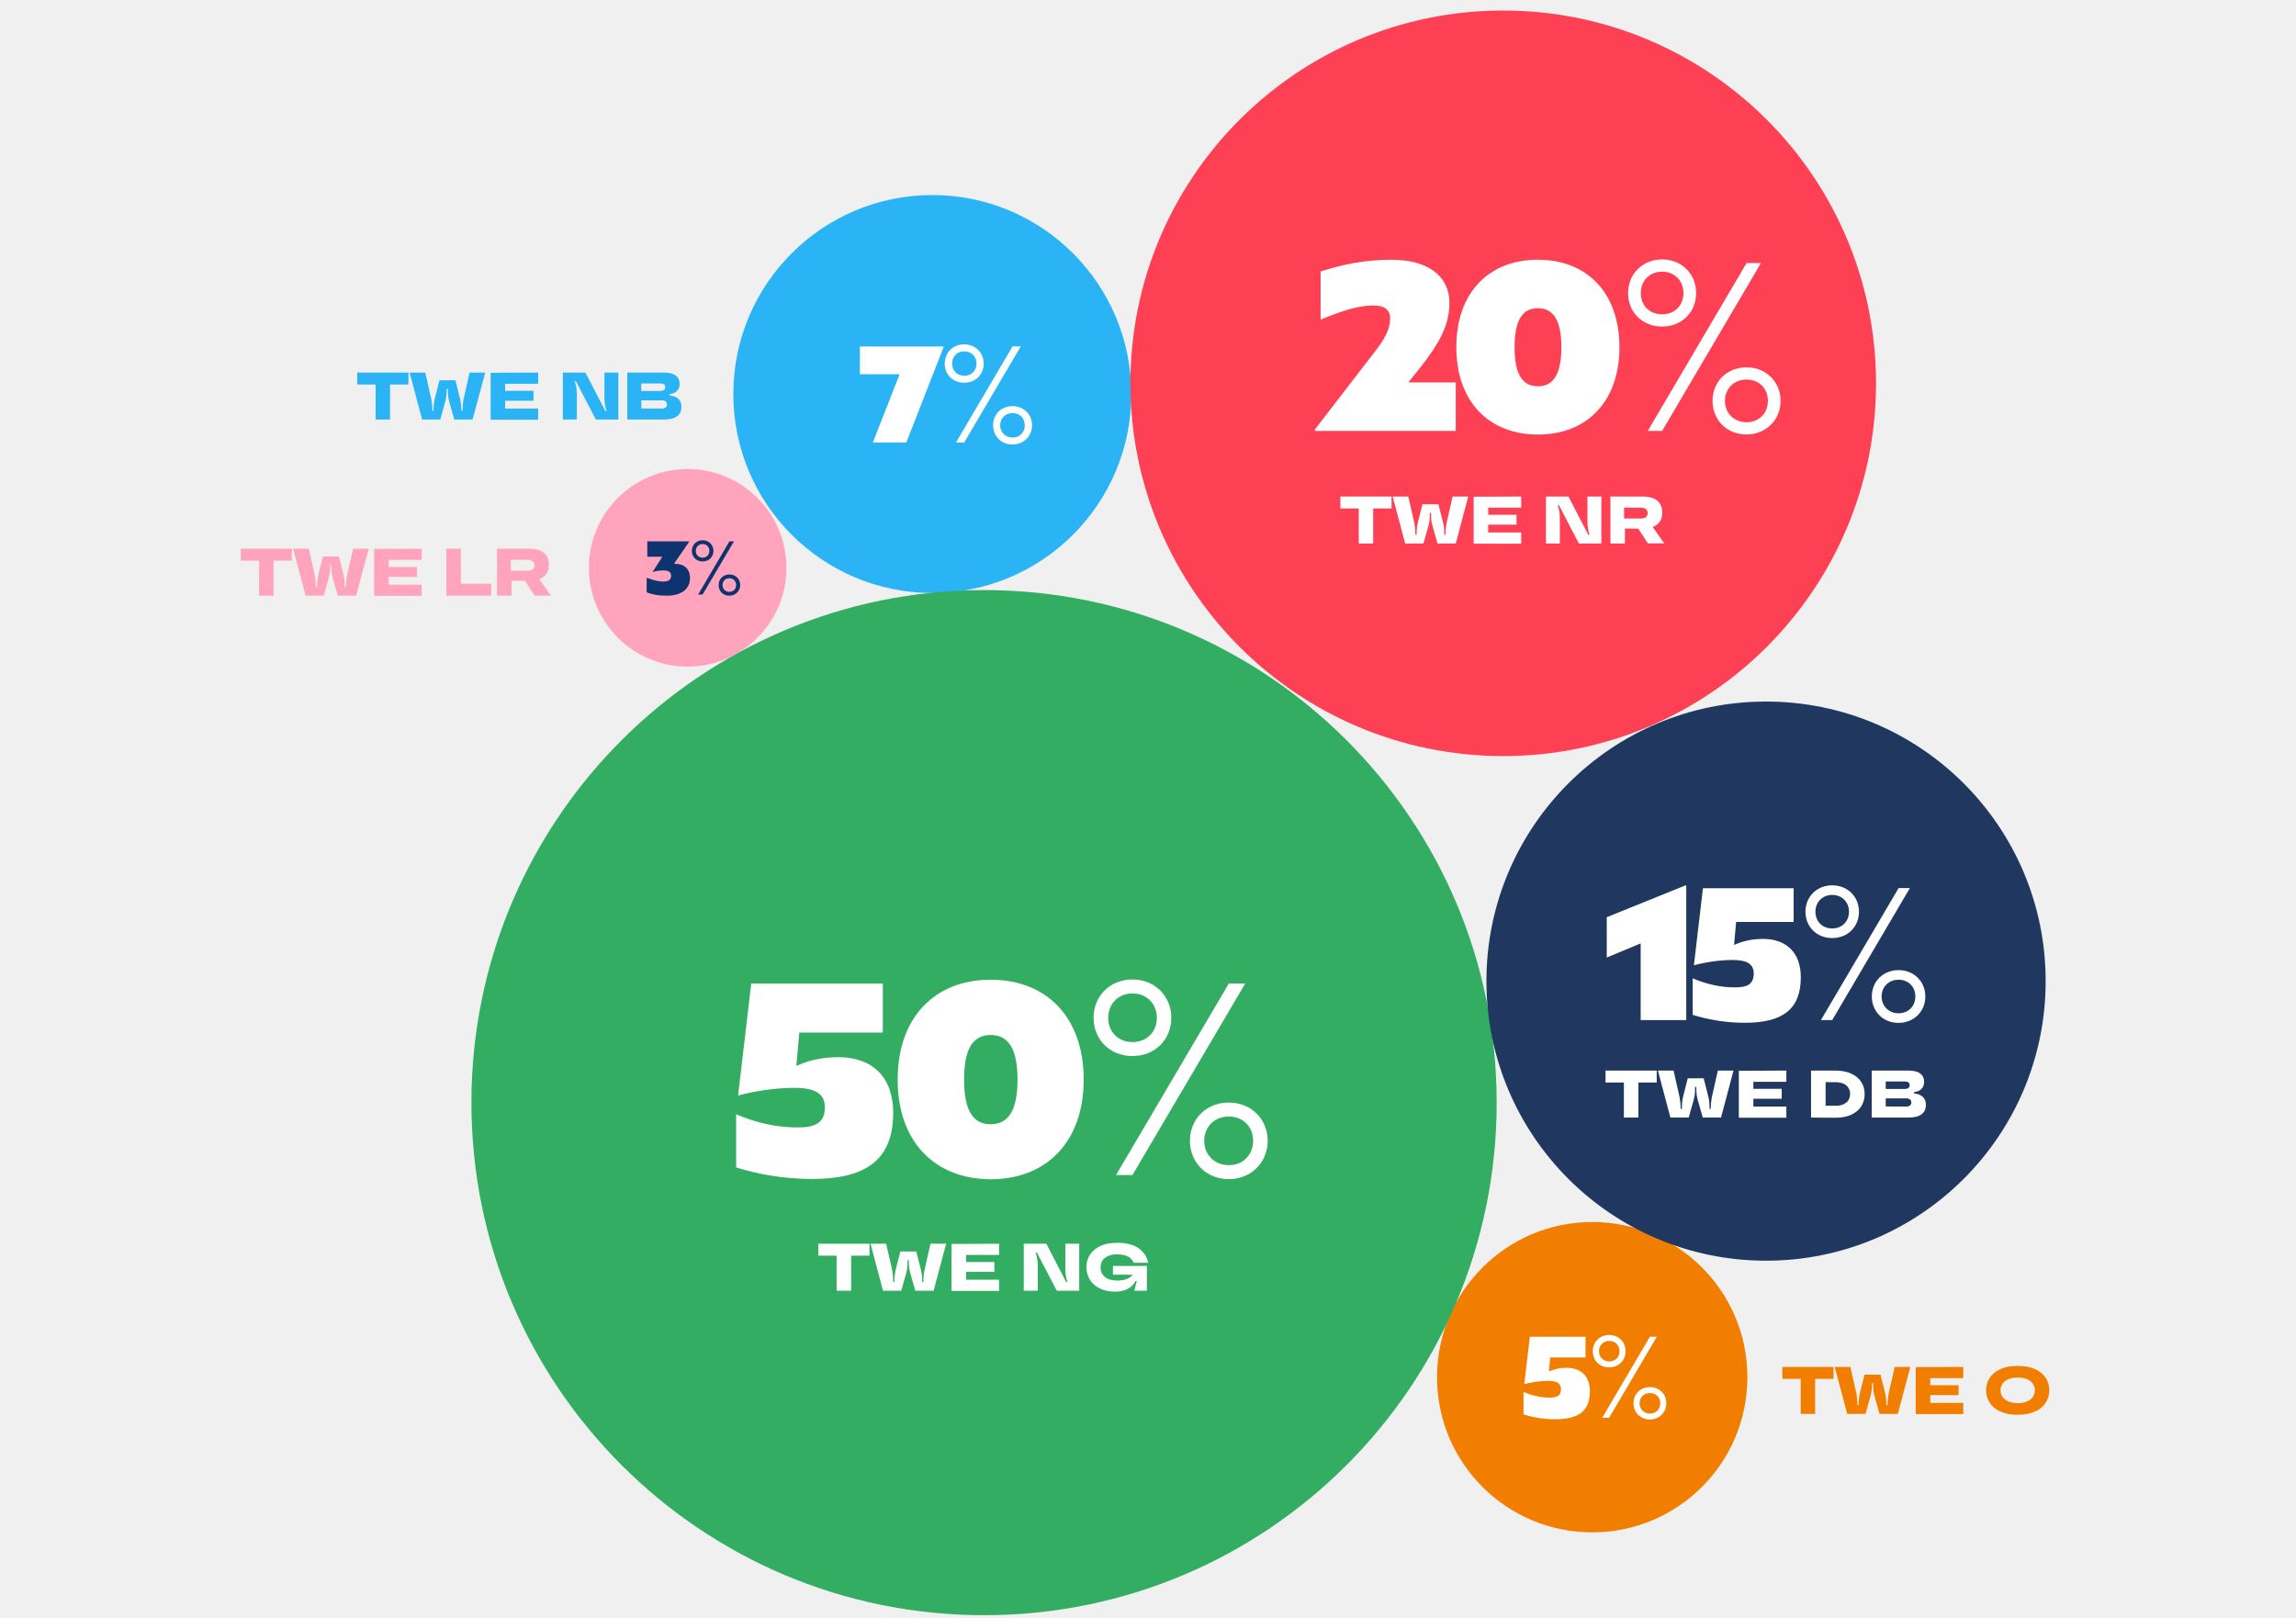
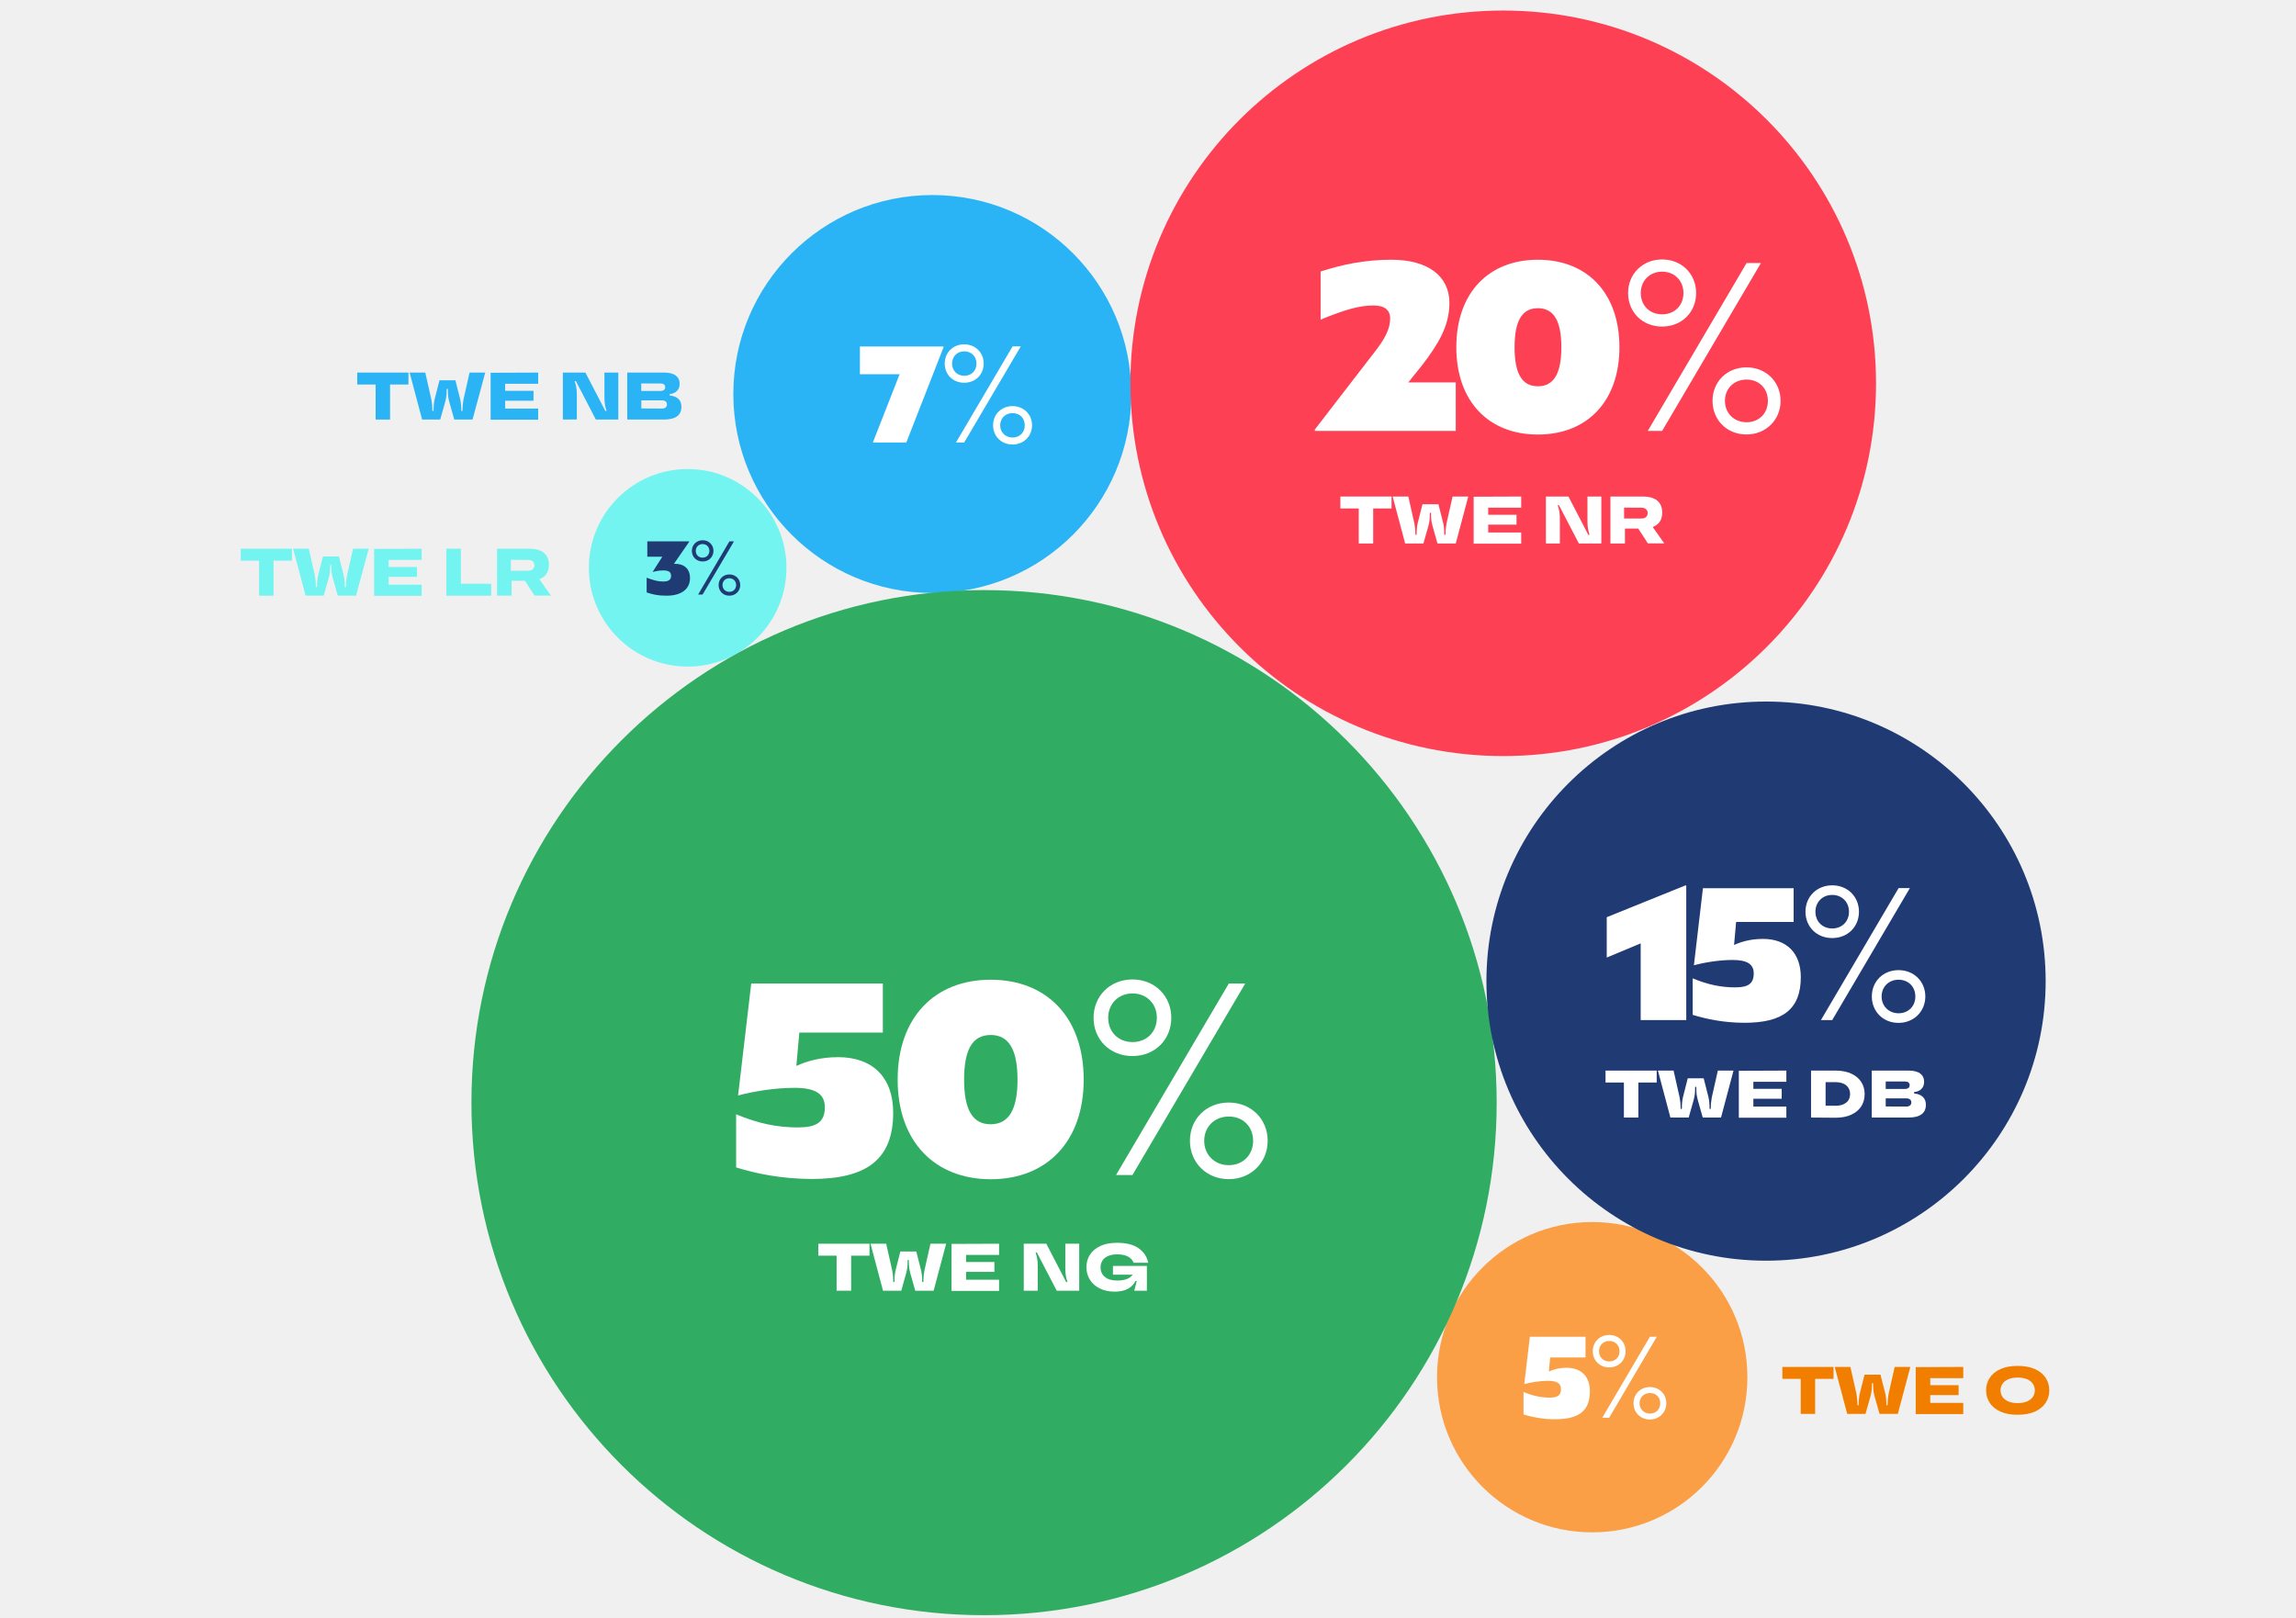
<svg xmlns="http://www.w3.org/2000/svg" version="1.1" id="Layer_1" x="0px" y="0px" viewBox="0 0 2463.4 1736" style="enable-background:new 0 0 2463.4 1736;" xml:space="preserve">
  <style type="text/css">
	.st0{fill:#2AB4F5;}
	.st1{fill:#FFFFFF;}
- 	.st2{fill:#FFA4BC;}
- 	.st3{fill:#0D346F;}
- 	.st4{fill:#F27E00;}
- 	.st5{fill:#FE4054;}
- 	.st6{fill:#32AD62;}
- 	.st7{fill:#203860;}
+ 	.st2{fill:#73F4F0;}
+ 	.st3{fill:#203A74;}
+ 	.st4{fill:#FA9F46;}
+ 	.st5{fill:#F27E00;}
+ 	.st6{fill:#FE4054;}
+ 	.st7{fill:#31AD63;}
</style>
  <g>
    <path class="st0" d="M1000.3,209.3L1000.3,209.3c117.9,0,213.5,95.6,213.5,213.5l0,0c0,117.9-95.6,213.5-213.5,213.5l0,0   c-117.9,0-213.5-95.6-213.5-213.5l0,0C786.8,304.9,882.4,209.3,1000.3,209.3z" />
    <g>
      <g>
        <path class="st1" d="M965.2,401.6h-42.6v-29.8h89.7v0.9l-39.9,102.1h-35.9L965.2,401.6z" />
-         <path class="st1" d="M1013.6,390.1c0-11.6,8.8-20.6,20.9-20.6c12.1,0,20.9,9,20.9,20.6c0,11.8-8.8,20.6-20.9,20.6     S1013.6,401.9,1013.6,390.1z M1047.7,390.1c0-7.5-5.4-13.1-13.1-13.1c-7.7,0-13.1,5.6-13.1,13.1c0,7.7,5.4,13.1,13.1,13.1     C1042.2,403.3,1047.7,397.8,1047.7,390.1z M1086.4,371.7h8.8l-60.7,103.1h-8.8L1086.4,371.7z M1065.5,456.4     c0-11.8,8.8-20.6,20.9-20.6c11.9,0,20.9,8.8,20.9,20.6c0,11.6-9,20.6-20.9,20.6C1074.3,477,1065.5,468.1,1065.5,456.4z      M1099.5,456.4c0-7.7-5.4-13.1-13.1-13.1c-7.7,0-13.3,5.4-13.3,13.1c0,7.5,5.6,13.1,13.3,13.1     C1094.1,469.5,1099.5,463.9,1099.5,456.4z" />
+         <path class="st1" d="M1013.6,390.1c0-11.6,8.8-20.6,20.9-20.6c12.1,0,20.9,9,20.9,20.6c0,11.8-8.8,20.6-20.9,20.6     S1013.6,401.9,1013.6,390.1z M1047.7,390.1c0-7.5-5.4-13.1-13.1-13.1s-13.1,5.6-13.1,13.1c0,7.7,5.4,13.1,13.1,13.1     C1042.2,403.3,1047.7,397.8,1047.7,390.1z M1086.4,371.7h8.8l-60.7,103.1h-8.8L1086.4,371.7z M1065.5,456.4     c0-11.8,8.8-20.6,20.9-20.6c11.9,0,20.9,8.8,20.9,20.6c0,11.6-9,20.6-20.9,20.6C1074.3,477,1065.5,468.1,1065.5,456.4z      M1099.5,456.4c0-7.7-5.4-13.1-13.1-13.1s-13.3,5.4-13.3,13.1c0,7.5,5.6,13.1,13.3,13.1C1094.1,469.5,1099.5,463.9,1099.5,456.4z     " />
      </g>
    </g>
  </g>
  <g>
    <path class="st2" d="M737.8,503.3L737.8,503.3c58.5,0,106,47.5,106,106l0,0c0,58.5-47.5,106-106,106l0,0c-58.5,0-106-47.5-106-106   l0,0C631.8,550.8,679.3,503.3,737.8,503.3z" />
    <g>
      <g>
-         <path class="st3" d="M693.8,635.7v-15.8c7.2,2.6,11.4,4.1,18,4.1c5.2,0,8.2-1.7,8.2-6.1c0-4.1-2.6-5.8-8.5-5.8     c-3.9,0-7.6,0.7-11.3,1.6l10.4-16.3h-16.1v-16.5h44.9v0.5l-16.4,23.7l1.2-0.1c9.5,0,16.1,5,16.1,15.3c0,12.6-10.3,18.9-25,18.9     C705.8,639.2,700.6,638,693.8,635.7z" />
-         <path class="st3" d="M742.3,591.1c0-6.4,4.9-11.4,11.6-11.4c6.7,0,11.6,5,11.6,11.4c0,6.5-4.9,11.4-11.6,11.4     C747.2,602.5,742.3,597.6,742.3,591.1z M761.1,591.1c0-4.2-3-7.3-7.3-7.3c-4.2,0-7.3,3.1-7.3,7.3c0,4.2,3,7.3,7.3,7.3     C758.1,598.4,761.1,595.3,761.1,591.1z M782.6,580.9h4.9L753.8,638H749L782.6,580.9z M771,627.8c0-6.5,4.9-11.4,11.6-11.4     c6.6,0,11.6,4.9,11.6,11.4c0,6.4-5,11.4-11.6,11.4C775.9,639.3,771,634.3,771,627.8z M789.8,627.8c0-4.2-3-7.3-7.3-7.3     c-4.2,0-7.3,3-7.3,7.3c0,4.2,3.1,7.3,7.3,7.3C786.8,635.1,789.8,632,789.8,627.8z" />
+         <path class="st3" d="M693.8,635.7v-15.8c7.2,2.6,11.4,4.1,18,4.1c5.2,0,8.2-1.7,8.2-6.1c0-4.1-2.6-5.8-8.5-5.8     c-3.9,0-7.6,0.7-11.3,1.6l10.4-16.3h-16.1v-16.5h44.9v0.5L723,605.1l1.2-0.1c9.5,0,16.1,5,16.1,15.3c0,12.6-10.3,18.9-25,18.9     C705.8,639.2,700.6,638,693.8,635.7z" />
+         <path class="st3" d="M742.3,591.1c0-6.4,4.9-11.4,11.6-11.4c6.7,0,11.6,5,11.6,11.4c0,6.5-4.9,11.4-11.6,11.4     S742.3,597.6,742.3,591.1z M761.1,591.1c0-4.2-3-7.3-7.3-7.3c-4.2,0-7.3,3.1-7.3,7.3s3,7.3,7.3,7.3     C758.1,598.4,761.1,595.3,761.1,591.1z M782.6,580.9h4.9L753.8,638H749L782.6,580.9z M771,627.8c0-6.5,4.9-11.4,11.6-11.4     c6.6,0,11.6,4.9,11.6,11.4c0,6.4-5,11.4-11.6,11.4C775.9,639.3,771,634.3,771,627.8z M789.8,627.8c0-4.2-3-7.3-7.3-7.3     c-4.2,0-7.3,3-7.3,7.3c0,4.2,3.1,7.3,7.3,7.3C786.8,635.1,789.8,632,789.8,627.8z" />
      </g>
    </g>
  </g>
  <g>
    <path class="st4" d="M1708.3,1311.3L1708.3,1311.3c92,0,166.5,74.5,166.5,166.5l0,0c0,92-74.5,166.5-166.5,166.5l0,0   c-92,0-166.5-74.5-166.5-166.5l0,0C1541.8,1385.9,1616.4,1311.3,1708.3,1311.3z" />
    <g>
      <g>
        <path class="st1" d="M1634.6,1517.8v-24.1c10.1,4.2,18.9,6,27.9,6c8.3,0,12.2-2.2,12.3-8.9c0.1-6.3-4.3-9.1-13.8-9.1     c-8.4,0-18.1,1.5-25.6,3.5l6-50.8h59.7v22.2h-37.9l-1.4,15.1c4.6-2.1,10.9-4,19-4c15.6,0,25,9.2,25,25.2c0,21.2-12,30-37,30     C1655,1523,1643.5,1520.5,1634.6,1517.8z" />
        <path class="st1" d="M1708.9,1449.9c0-9.8,7.4-17.4,17.6-17.4s17.6,7.6,17.6,17.4c0,9.9-7.4,17.4-17.6,17.4     S1708.9,1459.8,1708.9,1449.9z M1737.6,1449.9c0-6.3-4.6-11-11-11s-11,4.7-11,11c0,6.5,4.6,11,11,11S1737.6,1456.4,1737.6,1449.9     z M1770.2,1434.4h7.4l-51.1,86.9h-7.4L1770.2,1434.4z M1752.6,1505.8c0-9.9,7.4-17.4,17.6-17.4c10.1,0,17.6,7.4,17.6,17.4     c0,9.8-7.6,17.4-17.6,17.4C1760,1523.2,1752.6,1515.6,1752.6,1505.8z M1781.3,1505.8c0-6.5-4.6-11-11-11s-11.2,4.6-11.2,11     c0,6.3,4.7,11,11.2,11S1781.3,1512.1,1781.3,1505.8z" />
      </g>
    </g>
  </g>
  <g>
-     <path class="st2" d="M293.6,639.2h-15.6v-37.6h-19.7v-12.8h54.9v12.8h-19.7V639.2z" />
+     <path class="st2" d="M293.6,639.2H278v-37.6h-19.7v-12.8h54.9v12.8h-19.7v37.6H293.6z" />
    <path class="st2" d="M327.9,639.2l-13.4-50.4h16.8l6.5,28.8c0.7,3.8,1.1,7.7,1.1,11.6v0.7h1.3v-0.7c0-4.5,0.4-8.4,1.1-11.6   l5.2-20.5h17.1l5.2,20.5c0.7,3.2,1.1,7.1,1.1,11.6v0.7h1.3v-0.7c0-3.9,0.4-7.8,1.1-11.6l6.5-28.8h16.8L382,639.2h-19.6l-5.3-18.7   c-0.7-2.6-1.1-4.8-1.3-6.4c-0.2-1.6-0.3-4.1-0.3-7.5v-0.3h-1.3v0.3c0,3.4-0.1,5.8-0.3,7.5c-0.2,1.6-0.6,3.7-1.3,6.4l-5.3,18.7   H327.9z" />
-     <path class="st2" d="M452.4,588.8v12H417v7.6h30.4v10.6H417v8.4h35.4v12h-51v-50.4L452.4,588.8L452.4,588.8z" />
+     <path class="st2" d="M452.4,588.8v12H417v7.6h30.4V619H417v8.4h35.4v12h-51V589L452.4,588.8L452.4,588.8z" />
    <path class="st2" d="M527,639.2h-48.1v-50.4h15.6v37.6H527V639.2z" />
-     <path class="st2" d="M573.6,639.2l-10.4-16h-14.3v16h-15.6v-50.4h34.5c7.1,0,12.4,1.5,15.9,4.5c3.5,3,5.2,7.2,5.2,12.7   c0,3.8-0.8,7-2.5,9.6c-1.7,2.6-4.2,4.6-7.7,5.9l12.4,17.6H573.6z M548.1,600.7v11.7h18.2c2.4,0,4.1-0.5,5.3-1.6   c1.2-1.1,1.8-2.5,1.8-4.2c0-1.8-0.6-3.2-1.8-4.2c-1.2-1.1-3-1.6-5.3-1.6L548.1,600.7L548.1,600.7z" />
+     <path class="st2" d="M573.6,639.2l-10.4-16h-14.3v16h-15.6v-50.4h34.5c7.1,0,12.4,1.5,15.9,4.5s5.2,7.2,5.2,12.7   c0,3.8-0.8,7-2.5,9.6s-4.2,4.6-7.7,5.9l12.4,17.6h-17.5V639.2z M548.1,600.7v11.7h18.2c2.4,0,4.1-0.5,5.3-1.6s1.8-2.5,1.8-4.2   c0-1.8-0.6-3.2-1.8-4.2c-1.2-1.1-3-1.6-5.3-1.6L548.1,600.7L548.1,600.7z" />
  </g>
  <g>
-     <path class="st0" d="M418.6,450.2h-15.6v-37.6h-19.7v-12.8h54.9v12.8h-19.7V450.2z" />
+     <path class="st0" d="M418.6,450.2H403v-37.6h-19.7v-12.8h54.9v12.8h-19.7v37.6H418.6z" />
    <path class="st0" d="M452.9,450.2l-13.4-50.4h16.8l6.5,28.8c0.7,3.8,1.1,7.7,1.1,11.6v0.7h1.3v-0.7c0-4.5,0.4-8.4,1.1-11.6   l5.2-20.5h17.1l5.2,20.5c0.7,3.2,1.1,7.1,1.1,11.6v0.7h1.3v-0.7c0-3.9,0.4-7.8,1.1-11.6l6.5-28.8h16.8L507,450.2h-19.6l-5.3-18.7   c-0.7-2.6-1.1-4.8-1.3-6.4c-0.2-1.6-0.3-4.1-0.3-7.5v-0.3h-1.3v0.3c0,3.4-0.1,5.8-0.3,7.5c-0.2,1.6-0.6,3.7-1.3,6.4l-5.3,18.7   H452.9z" />
-     <path class="st0" d="M577.4,399.8v12H542v7.6h30.4v10.6H542v8.4h35.4v12h-51v-50.4L577.4,399.8L577.4,399.8L577.4,399.8z" />
-     <path class="st0" d="M603.9,450.2v-50.4h24.2l21.3,41.1h1.4c-0.7-2.1-1.3-4.3-1.7-6.5c-0.4-2.2-0.6-4.9-0.6-8.1v-26.5h14.9v50.4   h-24.1L617.9,409h-1.3c0.7,2.2,1.3,4.4,1.7,6.6c0.4,2.2,0.6,4.9,0.6,8v26.5L603.9,450.2L603.9,450.2L603.9,450.2z" />
-     <path class="st0" d="M718.5,424.4c4.1,0.3,7.2,1.6,9.4,3.7c2.2,2.1,3.2,4.9,3.2,8.4c0,9.1-6.3,13.7-18.9,13.7h-39.2v-50.4h39.5   c5.6,0,9.8,1.1,12.6,3.2c2.8,2.2,4.1,5.1,4.1,8.8c0,3.1-0.9,5.7-2.8,7.6c-1.9,2-4.5,3.1-8,3.5L718.5,424.4L718.5,424.4z M688,411.5   v8h20.6c1.7,0,3-0.4,3.8-1.1c0.9-0.7,1.3-1.7,1.3-3c0-1.2-0.4-2.2-1.3-2.9c-0.9-0.7-2.1-1-3.8-1L688,411.5L688,411.5z M710.1,438.4   c1.8,0,3.2-0.4,4.1-1.2c0.9-0.8,1.4-1.8,1.4-3.2c0-1.4-0.5-2.5-1.4-3.2c-0.9-0.8-2.3-1.2-4.1-1.2h-22v8.7L710.1,438.4L710.1,438.4z   " />
+     <path class="st0" d="M577.4,399.8v12H542v7.6h30.4V430H542v8.4h35.4v12h-51V400L577.4,399.8L577.4,399.8L577.4,399.8z" />
+     <path class="st0" d="M603.9,450.2v-50.4h24.2l21.3,41.1h1.4c-0.7-2.1-1.3-4.3-1.7-6.5s-0.6-4.9-0.6-8.1v-26.5h14.9v50.4h-24.1   L617.9,409h-1.3c0.7,2.2,1.3,4.4,1.7,6.6s0.6,4.9,0.6,8v26.5L603.9,450.2L603.9,450.2L603.9,450.2z" />
+     <path class="st0" d="M718.5,424.4c4.1,0.3,7.2,1.6,9.4,3.7s3.2,4.9,3.2,8.4c0,9.1-6.3,13.7-18.9,13.7H673v-50.4h39.5   c5.6,0,9.8,1.1,12.6,3.2c2.8,2.2,4.1,5.1,4.1,8.8c0,3.1-0.9,5.7-2.8,7.6c-1.9,2-4.5,3.1-8,3.5L718.5,424.4L718.5,424.4z M688,411.5   v8h20.6c1.7,0,3-0.4,3.8-1.1c0.9-0.7,1.3-1.7,1.3-3c0-1.2-0.4-2.2-1.3-2.9c-0.9-0.7-2.1-1-3.8-1H688L688,411.5z M710.1,438.4   c1.8,0,3.2-0.4,4.1-1.2c0.9-0.8,1.4-1.8,1.4-3.2c0-1.4-0.5-2.5-1.4-3.2c-0.9-0.8-2.3-1.2-4.1-1.2h-22v8.7L710.1,438.4L710.1,438.4z   " />
  </g>
  <g>
-     <path class="st4" d="M1947.6,1517.2h-15.6v-37.6h-19.7v-12.8h54.9v12.8h-19.7V1517.2z" />
-     <path class="st4" d="M1981.9,1517.2l-13.4-50.4h16.8l6.5,28.8c0.7,3.8,1.1,7.7,1.1,11.6v0.7h1.3v-0.7c0-4.5,0.4-8.4,1.1-11.6   l5.2-20.5h17.1l5.2,20.5c0.7,3.2,1.1,7.1,1.1,11.6v0.7h1.3v-0.7c0-3.9,0.4-7.8,1.1-11.6l6.5-28.8h16.8l-13.4,50.4h-19.6l-5.3-18.7   c-0.7-2.6-1.1-4.8-1.3-6.4c-0.2-1.6-0.3-4.1-0.3-7.5v-0.3h-1.3v0.3c0,3.4-0.1,5.8-0.3,7.5c-0.2,1.6-0.6,3.7-1.3,6.4l-5.3,18.7   H1981.9z" />
-     <path class="st4" d="M2106.4,1466.8v12H2071v7.6h30.4v10.6H2071v8.4h35.4v12h-51v-50.4L2106.4,1466.8L2106.4,1466.8z" />
-     <path class="st4" d="M2146.3,1514.7c-5.1-2.3-8.9-5.4-11.5-9.4c-2.6-4-3.9-8.4-3.9-13.4c0-5,1.3-9.5,3.9-13.4   c2.6-4,6.4-7.1,11.5-9.4c5.1-2.3,11.3-3.4,18.5-3.4c7.2,0,13.4,1.1,18.5,3.4c5.1,2.3,8.9,5.4,11.5,9.4c2.6,4,3.9,8.4,3.9,13.4   c0,5-1.3,9.5-3.9,13.4c-2.6,4-6.4,7.1-11.5,9.4c-5.1,2.3-11.3,3.4-18.5,3.4C2157.5,1518.2,2151.4,1517,2146.3,1514.7z    M2174.9,1503.8c2.7-1.2,4.8-2.8,6.2-4.9c1.4-2.1,2.1-4.4,2.1-7s-0.7-4.9-2.1-7c-1.4-2.1-3.4-3.7-6.2-4.9s-6.1-1.8-10.1-1.8   c-4,0-7.3,0.6-10.1,1.8c-2.7,1.2-4.8,2.8-6.2,4.9c-1.4,2.1-2.1,4.4-2.1,7s0.7,4.9,2.1,7c1.4,2.1,3.4,3.7,6.2,4.9   c2.7,1.2,6.1,1.8,10.1,1.8C2168.8,1505.6,2172.1,1505,2174.9,1503.8z" />
+     <path class="st5" d="M1947.6,1517.2H1932v-37.6h-19.7v-12.8h54.9v12.8h-19.7v37.6H1947.6z" />
+     <path class="st5" d="M1981.9,1517.2l-13.4-50.4h16.8l6.5,28.8c0.7,3.8,1.1,7.7,1.1,11.6v0.7h1.3v-0.7c0-4.5,0.4-8.4,1.1-11.6   l5.2-20.5h17.1l5.2,20.5c0.7,3.2,1.1,7.1,1.1,11.6v0.7h1.3v-0.7c0-3.9,0.4-7.8,1.1-11.6l6.5-28.8h16.8l-13.4,50.4h-19.6l-5.3-18.7   c-0.7-2.6-1.1-4.8-1.3-6.4c-0.2-1.6-0.3-4.1-0.3-7.5v-0.3h-1.3v0.3c0,3.4-0.1,5.8-0.3,7.5c-0.2,1.6-0.6,3.7-1.3,6.4l-5.3,18.7   H1981.9z" />
+     <path class="st5" d="M2106.4,1466.8v12H2071v7.6h30.4v10.6H2071v8.4h35.4v12h-51V1467L2106.4,1466.8L2106.4,1466.8z" />
+     <path class="st5" d="M2146.3,1514.7c-5.1-2.3-8.9-5.4-11.5-9.4s-3.9-8.4-3.9-13.4s1.3-9.5,3.9-13.4c2.6-4,6.4-7.1,11.5-9.4   s11.3-3.4,18.5-3.4s13.4,1.1,18.5,3.4s8.9,5.4,11.5,9.4s3.9,8.4,3.9,13.4s-1.3,9.5-3.9,13.4c-2.6,4-6.4,7.1-11.5,9.4   s-11.3,3.4-18.5,3.4C2157.5,1518.2,2151.4,1517,2146.3,1514.7z M2174.9,1503.8c2.7-1.2,4.8-2.8,6.2-4.9s2.1-4.4,2.1-7   s-0.7-4.9-2.1-7c-1.4-2.1-3.4-3.7-6.2-4.9s-6.1-1.8-10.1-1.8s-7.3,0.6-10.1,1.8c-2.7,1.2-4.8,2.8-6.2,4.9s-2.1,4.4-2.1,7   s0.7,4.9,2.1,7c1.4,2.1,3.4,3.7,6.2,4.9c2.7,1.2,6.1,1.8,10.1,1.8C2168.8,1505.6,2172.1,1505,2174.9,1503.8z" />
  </g>
  <g>
-     <path class="st5" d="M1612.8,11.3L1612.8,11.3c220.9,0,400,179.1,400,400v0c0,220.9-179.1,400-400,400h0   c-220.9,0-400-179.1-400-400v0C1212.8,190.4,1391.9,11.3,1612.8,11.3z" />
+     <path class="st6" d="M1612.8,11.3L1612.8,11.3c220.9,0,400,179.1,400,400l0,0c0,220.9-179.1,400-400,400l0,0   c-220.9,0-400-179.1-400-400l0,0C1212.8,190.4,1391.9,11.3,1612.8,11.3z" />
    <g>
      <path class="st1" d="M1410.7,460.9l63.3-82.1c12.1-15.2,17.5-26,17.5-37.1c0-9-5.9-13.9-18-13.9c-14.2,0-29.9,4.1-56.6,15.2v-51.7    c22.6-7.2,46.8-12.6,75.9-12.6c39.6,0,62.3,17.8,62.3,46.3c0,25.2-12.4,44.8-29.3,66.9l-14.9,18.5h51v52h-151.1L1410.7,460.9    L1410.7,460.9z" />
-       <path class="st1" d="M1562.5,372.6c0-58.7,35-93.9,87.5-93.9c52.5,0,87.5,35.3,87.5,93.9c0,58.4-35,93.7-87.5,93.7    C1597.5,466.3,1562.5,431,1562.5,372.6z M1675.2,372.6c0-27.5-7.7-41.9-25.2-41.9c-17.5,0-25,14.4-25,41.9    c0,27.5,7.5,41.9,25,41.9C1667.5,414.5,1675.2,400.1,1675.2,372.6z" />
-       <path class="st1" d="M1746.8,314.4c0-20.3,15.4-36,36.5-36c21.1,0,36.5,15.7,36.5,36c0,20.6-15.4,36-36.5,36    C1762.2,350.5,1746.8,335,1746.8,314.4z M1806.2,314.4c0-13.1-9.5-22.9-22.9-22.9c-13.4,0-22.9,9.8-22.9,22.9    c0,13.4,9.5,22.9,22.9,22.9C1796.7,337.3,1806.2,327.8,1806.2,314.4z M1873.9,282.3h15.4l-106,180.1h-15.4L1873.9,282.3z     M1837.4,430.2c0-20.6,15.4-36,36.5-36c20.8,0,36.5,15.4,36.5,36c0,20.3-15.7,36-36.5,36C1852.8,466.3,1837.4,450.6,1837.4,430.2z     M1896.8,430.2c0-13.4-9.5-22.9-22.9-22.9c-13.4,0-23.2,9.5-23.2,22.9c0,13.1,9.8,22.9,23.2,22.9    C1887.3,453.1,1896.8,443.4,1896.8,430.2z" />
+       <path class="st1" d="M1562.5,372.6c0-58.7,35-93.9,87.5-93.9s87.5,35.3,87.5,93.9c0,58.4-35,93.7-87.5,93.7    S1562.5,431,1562.5,372.6z M1675.2,372.6c0-27.5-7.7-41.9-25.2-41.9s-25,14.4-25,41.9s7.5,41.9,25,41.9S1675.2,400.1,1675.2,372.6    z" />
+       <path class="st1" d="M1746.8,314.4c0-20.3,15.4-36,36.5-36s36.5,15.7,36.5,36c0,20.6-15.4,36-36.5,36    C1762.2,350.5,1746.8,335,1746.8,314.4z M1806.2,314.4c0-13.1-9.5-22.9-22.9-22.9s-22.9,9.8-22.9,22.9c0,13.4,9.5,22.9,22.9,22.9    S1806.2,327.8,1806.2,314.4z M1873.9,282.3h15.4l-106,180.1h-15.4L1873.9,282.3z M1837.4,430.2c0-20.6,15.4-36,36.5-36    c20.8,0,36.5,15.4,36.5,36c0,20.3-15.7,36-36.5,36C1852.8,466.3,1837.4,450.6,1837.4,430.2z M1896.8,430.2    c0-13.4-9.5-22.9-22.9-22.9s-23.2,9.5-23.2,22.9c0,13.1,9.8,22.9,23.2,22.9C1887.3,453.1,1896.8,443.4,1896.8,430.2z" />
    </g>
    <g>
-       <path class="st1" d="M1473.4,583.2h-15.6v-37.6h-19.7v-12.8h54.9v12.8h-19.7V583.2z" />
+       <path class="st1" d="M1473.4,583.2h-15.6v-37.6h-19.7v-12.8h54.9v12.8h-19.7v37.6H1473.4z" />
      <path class="st1" d="M1507.6,583.2l-13.4-50.4h16.8l6.5,28.8c0.7,3.8,1.1,7.7,1.1,11.6v0.7h1.3v-0.7c0-4.5,0.4-8.4,1.1-11.6    l5.2-20.5h17.1l5.2,20.5c0.7,3.2,1.1,7.1,1.1,11.6v0.7h1.3v-0.7c0-3.9,0.4-7.8,1.1-11.6l6.5-28.8h16.8l-13.4,50.4h-19.6l-5.3-18.7    c-0.7-2.6-1.1-4.8-1.3-6.4c-0.2-1.6-0.3-4.1-0.3-7.5v-0.3h-1.3v0.3c0,3.4-0.1,5.8-0.3,7.5c-0.2,1.6-0.6,3.7-1.3,6.4l-5.3,18.7    H1507.6z" />
-       <path class="st1" d="M1632.1,532.8v12h-35.4v7.6h30.4v10.6h-30.4v8.4h35.4v12h-51v-50.4L1632.1,532.8L1632.1,532.8z" />
-       <path class="st1" d="M1658.6,583.2v-50.4h24.2l21.3,41.1h1.4c-0.7-2.1-1.3-4.3-1.7-6.5c-0.4-2.2-0.6-4.9-0.6-8.1v-26.5h14.9v50.4    H1694l-21.4-41.1h-1.3c0.7,2.2,1.3,4.4,1.7,6.6c0.4,2.2,0.6,4.9,0.6,8v26.5L1658.6,583.2L1658.6,583.2z" />
-       <path class="st1" d="M1768.1,583.2l-10.4-16h-14.3v16h-15.6v-50.4h34.5c7.1,0,12.4,1.5,15.9,4.5c3.5,3,5.2,7.2,5.2,12.7    c0,3.8-0.8,7-2.5,9.6c-1.7,2.6-4.2,4.6-7.7,5.9l12.4,17.6H1768.1z M1742.5,544.7v11.7h18.2c2.4,0,4.1-0.5,5.3-1.6    c1.2-1.1,1.8-2.5,1.8-4.2c0-1.8-0.6-3.2-1.8-4.2c-1.2-1.1-3-1.6-5.3-1.6L1742.5,544.7L1742.5,544.7z" />
+       <path class="st1" d="M1632.1,532.8v12h-35.4v7.6h30.4V563h-30.4v8.4h35.4v12h-51V533L1632.1,532.8L1632.1,532.8z" />
+       <path class="st1" d="M1658.6,583.2v-50.4h24.2l21.3,41.1h1.4c-0.7-2.1-1.3-4.3-1.7-6.5c-0.4-2.2-0.6-4.9-0.6-8.1v-26.5h14.9v50.4    H1694l-21.4-41.1h-1.3c0.7,2.2,1.3,4.4,1.7,6.6c0.4,2.2,0.6,4.9,0.6,8v26.5H1658.6L1658.6,583.2z" />
+       <path class="st1" d="M1768.1,583.2l-10.4-16h-14.3v16h-15.6v-50.4h34.5c7.1,0,12.4,1.5,15.9,4.5s5.2,7.2,5.2,12.7    c0,3.8-0.8,7-2.5,9.6s-4.2,4.6-7.7,5.9l12.4,17.6h-17.5V583.2z M1742.5,544.7v11.7h18.2c2.4,0,4.1-0.5,5.3-1.6    c1.2-1.1,1.8-2.5,1.8-4.2c0-1.8-0.6-3.2-1.8-4.2c-1.2-1.1-3-1.6-5.3-1.6L1742.5,544.7L1742.5,544.7z" />
    </g>
  </g>
  <g>
    <g>
-       <path class="st6" d="M1055.8,633.2L1055.8,633.2c303.8,0,550,246.2,550,550v0c0,303.8-246.2,550-550,550h0    c-303.8,0-550-246.2-550-550v0C505.8,879.4,752.1,633.2,1055.8,633.2z" />
+       <path class="st7" d="M1055.8,633.2L1055.8,633.2c303.8,0,550,246.2,550,550l0,0c0,303.8-246.2,550-550,550l0,0    c-303.8,0-550-246.2-550-550l0,0C505.8,879.4,752.1,633.2,1055.8,633.2z" />
      <g>
        <g>
          <path class="st1" d="M789.8,1252.7v-57c23.8,10,44.6,14.1,66.1,14.1c19.7,0,28.8-5.3,29.1-21.1c0.3-15-10.3-21.4-32.6-21.4      c-20,0-42.9,3.5-60.5,8.2l14.1-120.1h141.2v52.6h-89.6l-3.2,35.8c10.9-5,25.8-9.4,44.9-9.4c37,0,59,21.7,59,59.6      c0,50.2-28.5,71.1-87.5,71.1C838,1265,810.7,1259.2,789.8,1252.7z" />
-           <path class="st1" d="M963.1,1158.5c0-66.9,39.9-107.2,99.8-107.2c59.9,0,99.8,40.2,99.8,107.2c0,66.7-39.9,106.9-99.8,106.9      C1003,1265.3,963.1,1225.1,963.1,1158.5z M1091.7,1158.5c0-31.4-8.8-47.9-28.8-47.9c-20,0-28.5,16.4-28.5,47.9      c0,31.4,8.5,47.9,28.5,47.9C1082.9,1206.3,1091.7,1189.9,1091.7,1158.5z" />
+           <path class="st1" d="M963.1,1158.5c0-66.9,39.9-107.2,99.8-107.2s99.8,40.2,99.8,107.2c0,66.7-39.9,106.9-99.8,106.9      C1003,1265.3,963.1,1225.1,963.1,1158.5z M1091.7,1158.5c0-31.4-8.8-47.9-28.8-47.9s-28.5,16.4-28.5,47.9      c0,31.4,8.5,47.9,28.5,47.9C1082.9,1206.3,1091.7,1189.9,1091.7,1158.5z" />
          <path class="st1" d="M1173.3,1092.1c0-23.2,17.6-41.1,41.7-41.1s41.7,17.9,41.7,41.1c0,23.5-17.6,41.1-41.7,41.1      S1173.3,1115.6,1173.3,1092.1z M1241.2,1092.1c0-15-10.9-26.1-26.1-26.1s-26.1,11.2-26.1,26.1c0,15.3,10.9,26.1,26.1,26.1      S1241.2,1107.4,1241.2,1092.1z M1318.4,1055.4h17.6l-121,205.5h-17.6L1318.4,1055.4z M1276.7,1224.2c0-23.5,17.6-41.1,41.7-41.1      c23.8,0,41.7,17.6,41.7,41.1c0,23.2-17.9,41.1-41.7,41.1C1294.3,1265.3,1276.7,1247.4,1276.7,1224.2z M1344.5,1224.2      c0-15.3-10.9-26.1-26.1-26.1s-26.4,10.9-26.4,26.1c0,15,11.2,26.1,26.4,26.1S1344.5,1239.2,1344.5,1224.2z" />
        </g>
      </g>
    </g>
    <g>
      <path class="st1" d="M913.2,1385h-15.6v-37.6H878v-12.8h54.9v12.8h-19.7V1385L913.2,1385z" />
-       <path class="st1" d="M947.4,1385l-13.4-50.4h16.8l6.5,28.8c0.7,3.8,1.1,7.7,1.1,11.6v0.7h1.3v-0.7c0-4.5,0.4-8.4,1.1-11.6    l5.2-20.5h17.1l5.2,20.5c0.7,3.2,1.1,7.1,1.1,11.6v0.7h1.3v-0.7c0-3.9,0.4-7.8,1.1-11.6l6.5-28.8h16.8l-13.4,50.4H982l-5.3-18.7    c-0.7-2.6-1.1-4.8-1.3-6.4c-0.2-1.6-0.3-4.1-0.3-7.5v-0.3h-1.3v0.3c0,3.4-0.1,5.8-0.3,7.5c-0.2,1.6-0.6,3.7-1.3,6.4L967,1385    H947.4z" />
+       <path class="st1" d="M947.4,1385l-13.4-50.4h16.8l6.5,28.8c0.7,3.8,1.1,7.7,1.1,11.6v0.7h1.3v-0.7c0-4.5,0.4-8.4,1.1-11.6    l5.2-20.5h17.1l5.2,20.5c0.7,3.2,1.1,7.1,1.1,11.6v0.7h1.3v-0.7c0-3.9,0.4-7.8,1.1-11.6l6.5-28.8h16.8l-13.4,50.4H982l-5.3-18.7    c-0.7-2.6-1.1-4.8-1.3-6.4s-0.3-4.1-0.3-7.5v-0.3h-1.3v0.3c0,3.4-0.1,5.8-0.3,7.5c-0.2,1.6-0.6,3.7-1.3,6.4L967,1385H947.4z" />
      <path class="st1" d="M1071.9,1334.6v12h-35.4v7.6h30.4v10.6h-30.4v8.4h35.4v12h-51v-50.4L1071.9,1334.6L1071.9,1334.6z" />
-       <path class="st1" d="M1098.4,1385v-50.4h24.2l21.3,41.1h1.4c-0.7-2.1-1.3-4.3-1.7-6.5c-0.4-2.2-0.6-4.9-0.6-8.1v-26.5h14.9v50.4    h-24.1l-21.4-41.1h-1.3c0.7,2.2,1.3,4.4,1.7,6.6c0.4,2.2,0.6,4.9,0.6,8v26.5L1098.4,1385L1098.4,1385L1098.4,1385z" />
-       <path class="st1" d="M1194.1,1367.8v-9.4h36.4v26.6h-13.5l2.6-10.4h-1.3c-1.7,3.5-4.4,6.2-8.1,8.3c-3.7,2.1-8.5,3.1-14.4,3.1    c-6.1,0-11.4-1.2-16-3.5c-4.6-2.3-8.1-5.4-10.5-9.4c-2.4-4-3.7-8.4-3.7-13.3c0-5,1.3-9.5,3.8-13.4s6.3-7.1,11.2-9.4    c4.9-2.3,10.9-3.4,17.9-3.4c10,0,17.7,2,23.2,5.9c5.5,3.9,8.9,9.1,10.2,15.5h-15.6c-1.1-2.8-3.1-5-6-6.6c-3-1.6-6.9-2.4-11.8-2.4    c-3.8,0-7,0.6-9.7,1.8c-2.7,1.2-4.7,2.8-6,4.9s-2,4.5-2,7.2c0,4.3,1.5,7.7,4.6,10.3c3.1,2.6,7.5,3.9,13.2,3.9    c4.2,0,7.7-0.6,10.5-1.7c2.8-1.1,4.8-2.7,6.2-4.6L1194.1,1367.8L1194.1,1367.8L1194.1,1367.8z" />
+       <path class="st1" d="M1098.4,1385v-50.4h24.2l21.3,41.1h1.4c-0.7-2.1-1.3-4.3-1.7-6.5c-0.4-2.2-0.6-4.9-0.6-8.1v-26.5h14.9v50.4    h-24.1l-21.4-41.1h-1.3c0.7,2.2,1.3,4.4,1.7,6.6c0.4,2.2,0.6,4.9,0.6,8v26.5H1098.4L1098.4,1385L1098.4,1385z" />
+       <path class="st1" d="M1194.1,1367.8v-9.4h36.4v26.6H1217l2.6-10.4h-1.3c-1.7,3.5-4.4,6.2-8.1,8.3c-3.7,2.1-8.5,3.1-14.4,3.1    c-6.1,0-11.4-1.2-16-3.5s-8.1-5.4-10.5-9.4s-3.7-8.4-3.7-13.3c0-5,1.3-9.5,3.8-13.4s6.3-7.1,11.2-9.4c4.9-2.3,10.9-3.4,17.9-3.4    c10,0,17.7,2,23.2,5.9s8.9,9.1,10.2,15.5h-15.6c-1.1-2.8-3.1-5-6-6.6c-3-1.6-6.9-2.4-11.8-2.4c-3.8,0-7,0.6-9.7,1.8    c-2.7,1.2-4.7,2.8-6,4.9s-2,4.5-2,7.2c0,4.3,1.5,7.7,4.6,10.3c3.1,2.6,7.5,3.9,13.2,3.9c4.2,0,7.7-0.6,10.5-1.7s4.8-2.7,6.2-4.6    H1194.1L1194.1,1367.8L1194.1,1367.8z" />
    </g>
  </g>
  <g>
-     <path class="st7" d="M1894.8,752.8L1894.8,752.8c165.7,0,300,134.3,300,300v0c0,165.7-134.3,300-300,300l0,0   c-165.7,0-300-134.3-300-300v0C1594.8,887.2,1729.1,752.8,1894.8,752.8z" />
+     <path class="st3" d="M1894.8,752.8L1894.8,752.8c165.7,0,300,134.3,300,300l0,0c0,165.7-134.3,300-300,300l0,0   c-165.7,0-300-134.3-300-300l0,0C1594.8,887.2,1729.1,752.8,1894.8,752.8z" />
    <g>
-       <path class="st1" d="M1760.3,1012.3l-36.4,15.2v-43.3l84.1-34h1.2v144.4h-48.9V1012.3z" />
+       <path class="st1" d="M1760.3,1012.3l-36.4,15.2v-43.3l84.1-34h1.2v144.4h-48.9L1760.3,1012.3L1760.3,1012.3z" />
      <path class="st1" d="M1816.1,1089v-39.2c16.4,6.9,30.7,9.7,45.5,9.7c13.6,0,19.8-3.6,20-14.6c0.2-10.3-7.1-14.8-22.5-14.8    c-13.8,0-29.5,2.4-41.7,5.7l9.7-82.7h97.3v36.2h-61.7l-2.2,24.7c7.5-3.4,17.8-6.5,30.9-6.5c25.5,0,40.7,15,40.7,41.1    c0,34.6-19.6,48.9-60.3,48.9C1849.3,1097.5,1830.5,1093.4,1816.1,1089z" />
      <path class="st1" d="M1937.1,978.3c0-16,12.1-28.3,28.7-28.3s28.7,12.3,28.7,28.3c0,16.2-12.1,28.3-28.7,28.3    S1937.1,994.5,1937.1,978.3z M1983.8,978.3c0-10.3-7.5-18-18-18s-18,7.7-18,18c0,10.5,7.5,18,18,18S1983.8,988.8,1983.8,978.3z     M2037,953h12.1l-83.3,141.6h-12.1L2037,953z M2008.3,1069.3c0-16.2,12.1-28.3,28.7-28.3c16.4,0,28.7,12.1,28.7,28.3    c0,16-12.3,28.3-28.7,28.3C2020.4,1097.7,2008.3,1085.3,2008.3,1069.3z M2055,1069.3c0-10.5-7.5-18-18-18s-18.2,7.5-18.2,18    c0,10.3,7.7,18,18.2,18S2055,1079.7,2055,1069.3z" />
    </g>
    <g>
-       <path class="st1" d="M1757.9,1199.2h-15.6v-37.6h-19.7v-12.8h54.9v12.8h-19.7V1199.2z" />
+       <path class="st1" d="M1757.9,1199.2h-15.6v-37.6h-19.7v-12.8h54.9v12.8h-19.7v37.6H1757.9z" />
      <path class="st1" d="M1792.2,1199.2l-13.4-50.4h16.8l6.5,28.8c0.7,3.8,1.1,7.7,1.1,11.6v0.7h1.3v-0.7c0-4.5,0.4-8.4,1.1-11.6    l5.2-20.5h17.1l5.2,20.5c0.7,3.2,1.1,7.1,1.1,11.6v0.7h1.3v-0.7c0-3.9,0.4-7.8,1.1-11.6l6.5-28.8h16.8l-13.4,50.4h-19.6l-5.3-18.7    c-0.7-2.6-1.1-4.8-1.3-6.4c-0.2-1.6-0.3-4.1-0.3-7.5v-0.3h-1.3v0.3c0,3.4-0.1,5.8-0.3,7.5c-0.2,1.6-0.6,3.7-1.3,6.4l-5.3,18.7    H1792.2z" />
-       <path class="st1" d="M1916.6,1148.8v12h-35.4v7.6h30.4v10.6h-30.4v8.4h35.4v12h-51v-50.4L1916.6,1148.8L1916.6,1148.8z" />
-       <path class="st1" d="M1943.1,1199.2v-50.4h26.1c6.7,0,12.4,1.1,17.1,3.3c4.7,2.2,8.3,5.2,10.7,9c2.4,3.8,3.6,8.1,3.6,13    c0,4.8-1.2,9.2-3.6,13c-2.4,3.8-6,6.8-10.7,9c-4.7,2.2-10.4,3.3-17.1,3.3L1943.1,1199.2L1943.1,1199.2z M1969.2,1186.6    c5,0,8.9-1.2,11.7-3.5s4.1-5.4,4.1-9.2c0-3.8-1.4-6.9-4.1-9.2c-2.7-2.3-6.6-3.5-11.7-3.5h-10.5v25.3H1969.2z" />
-       <path class="st1" d="M2053.7,1173.4c4.1,0.3,7.2,1.6,9.4,3.7c2.2,2.1,3.2,4.9,3.2,8.4c0,9.1-6.3,13.7-18.9,13.7h-39.2v-50.4h39.5    c5.6,0,9.8,1.1,12.6,3.2c2.8,2.2,4.1,5.1,4.1,8.8c0,3.1-0.9,5.7-2.8,7.6c-1.9,2-4.5,3.1-8,3.5L2053.7,1173.4L2053.7,1173.4    L2053.7,1173.4z M2023.2,1160.5v8h20.6c1.7,0,3-0.4,3.8-1.1c0.9-0.7,1.3-1.7,1.3-3c0-1.2-0.4-2.2-1.3-2.9c-0.9-0.7-2.1-1-3.8-1    H2023.2z M2045.2,1187.4c1.8,0,3.2-0.4,4.1-1.2c0.9-0.8,1.4-1.8,1.4-3.2c0-1.4-0.5-2.5-1.4-3.2c-0.9-0.8-2.3-1.2-4.1-1.2h-22v8.7    L2045.2,1187.4L2045.2,1187.4z" />
+       <path class="st1" d="M1916.6,1148.8v12h-35.4v7.6h30.4v10.6h-30.4v8.4h35.4v12h-51V1149L1916.6,1148.8L1916.6,1148.8z" />
+       <path class="st1" d="M1943.1,1199.2v-50.4h26.1c6.7,0,12.4,1.1,17.1,3.3c4.7,2.2,8.3,5.2,10.7,9c2.4,3.8,3.6,8.1,3.6,13    c0,4.8-1.2,9.2-3.6,13s-6,6.8-10.7,9s-10.4,3.3-17.1,3.3L1943.1,1199.2L1943.1,1199.2z M1969.2,1186.6c5,0,8.9-1.2,11.7-3.5    s4.1-5.4,4.1-9.2c0-3.8-1.4-6.9-4.1-9.2c-2.7-2.3-6.6-3.5-11.7-3.5h-10.5v25.3h10.5V1186.6z" />
+       <path class="st1" d="M2053.7,1173.4c4.1,0.3,7.2,1.6,9.4,3.7s3.2,4.9,3.2,8.4c0,9.1-6.3,13.7-18.9,13.7h-39.2v-50.4h39.5    c5.6,0,9.8,1.1,12.6,3.2c2.8,2.2,4.1,5.1,4.1,8.8c0,3.1-0.9,5.7-2.8,7.6c-1.9,2-4.5,3.1-8,3.5L2053.7,1173.4L2053.7,1173.4    L2053.7,1173.4z M2023.2,1160.5v8h20.6c1.7,0,3-0.4,3.8-1.1c0.9-0.7,1.3-1.7,1.3-3c0-1.2-0.4-2.2-1.3-2.9c-0.9-0.7-2.1-1-3.8-1    H2023.2z M2045.2,1187.4c1.8,0,3.2-0.4,4.1-1.2c0.9-0.8,1.4-1.8,1.4-3.2c0-1.4-0.5-2.5-1.4-3.2c-0.9-0.8-2.3-1.2-4.1-1.2h-22v8.7    L2045.2,1187.4L2045.2,1187.4z" />
    </g>
  </g>
</svg>
